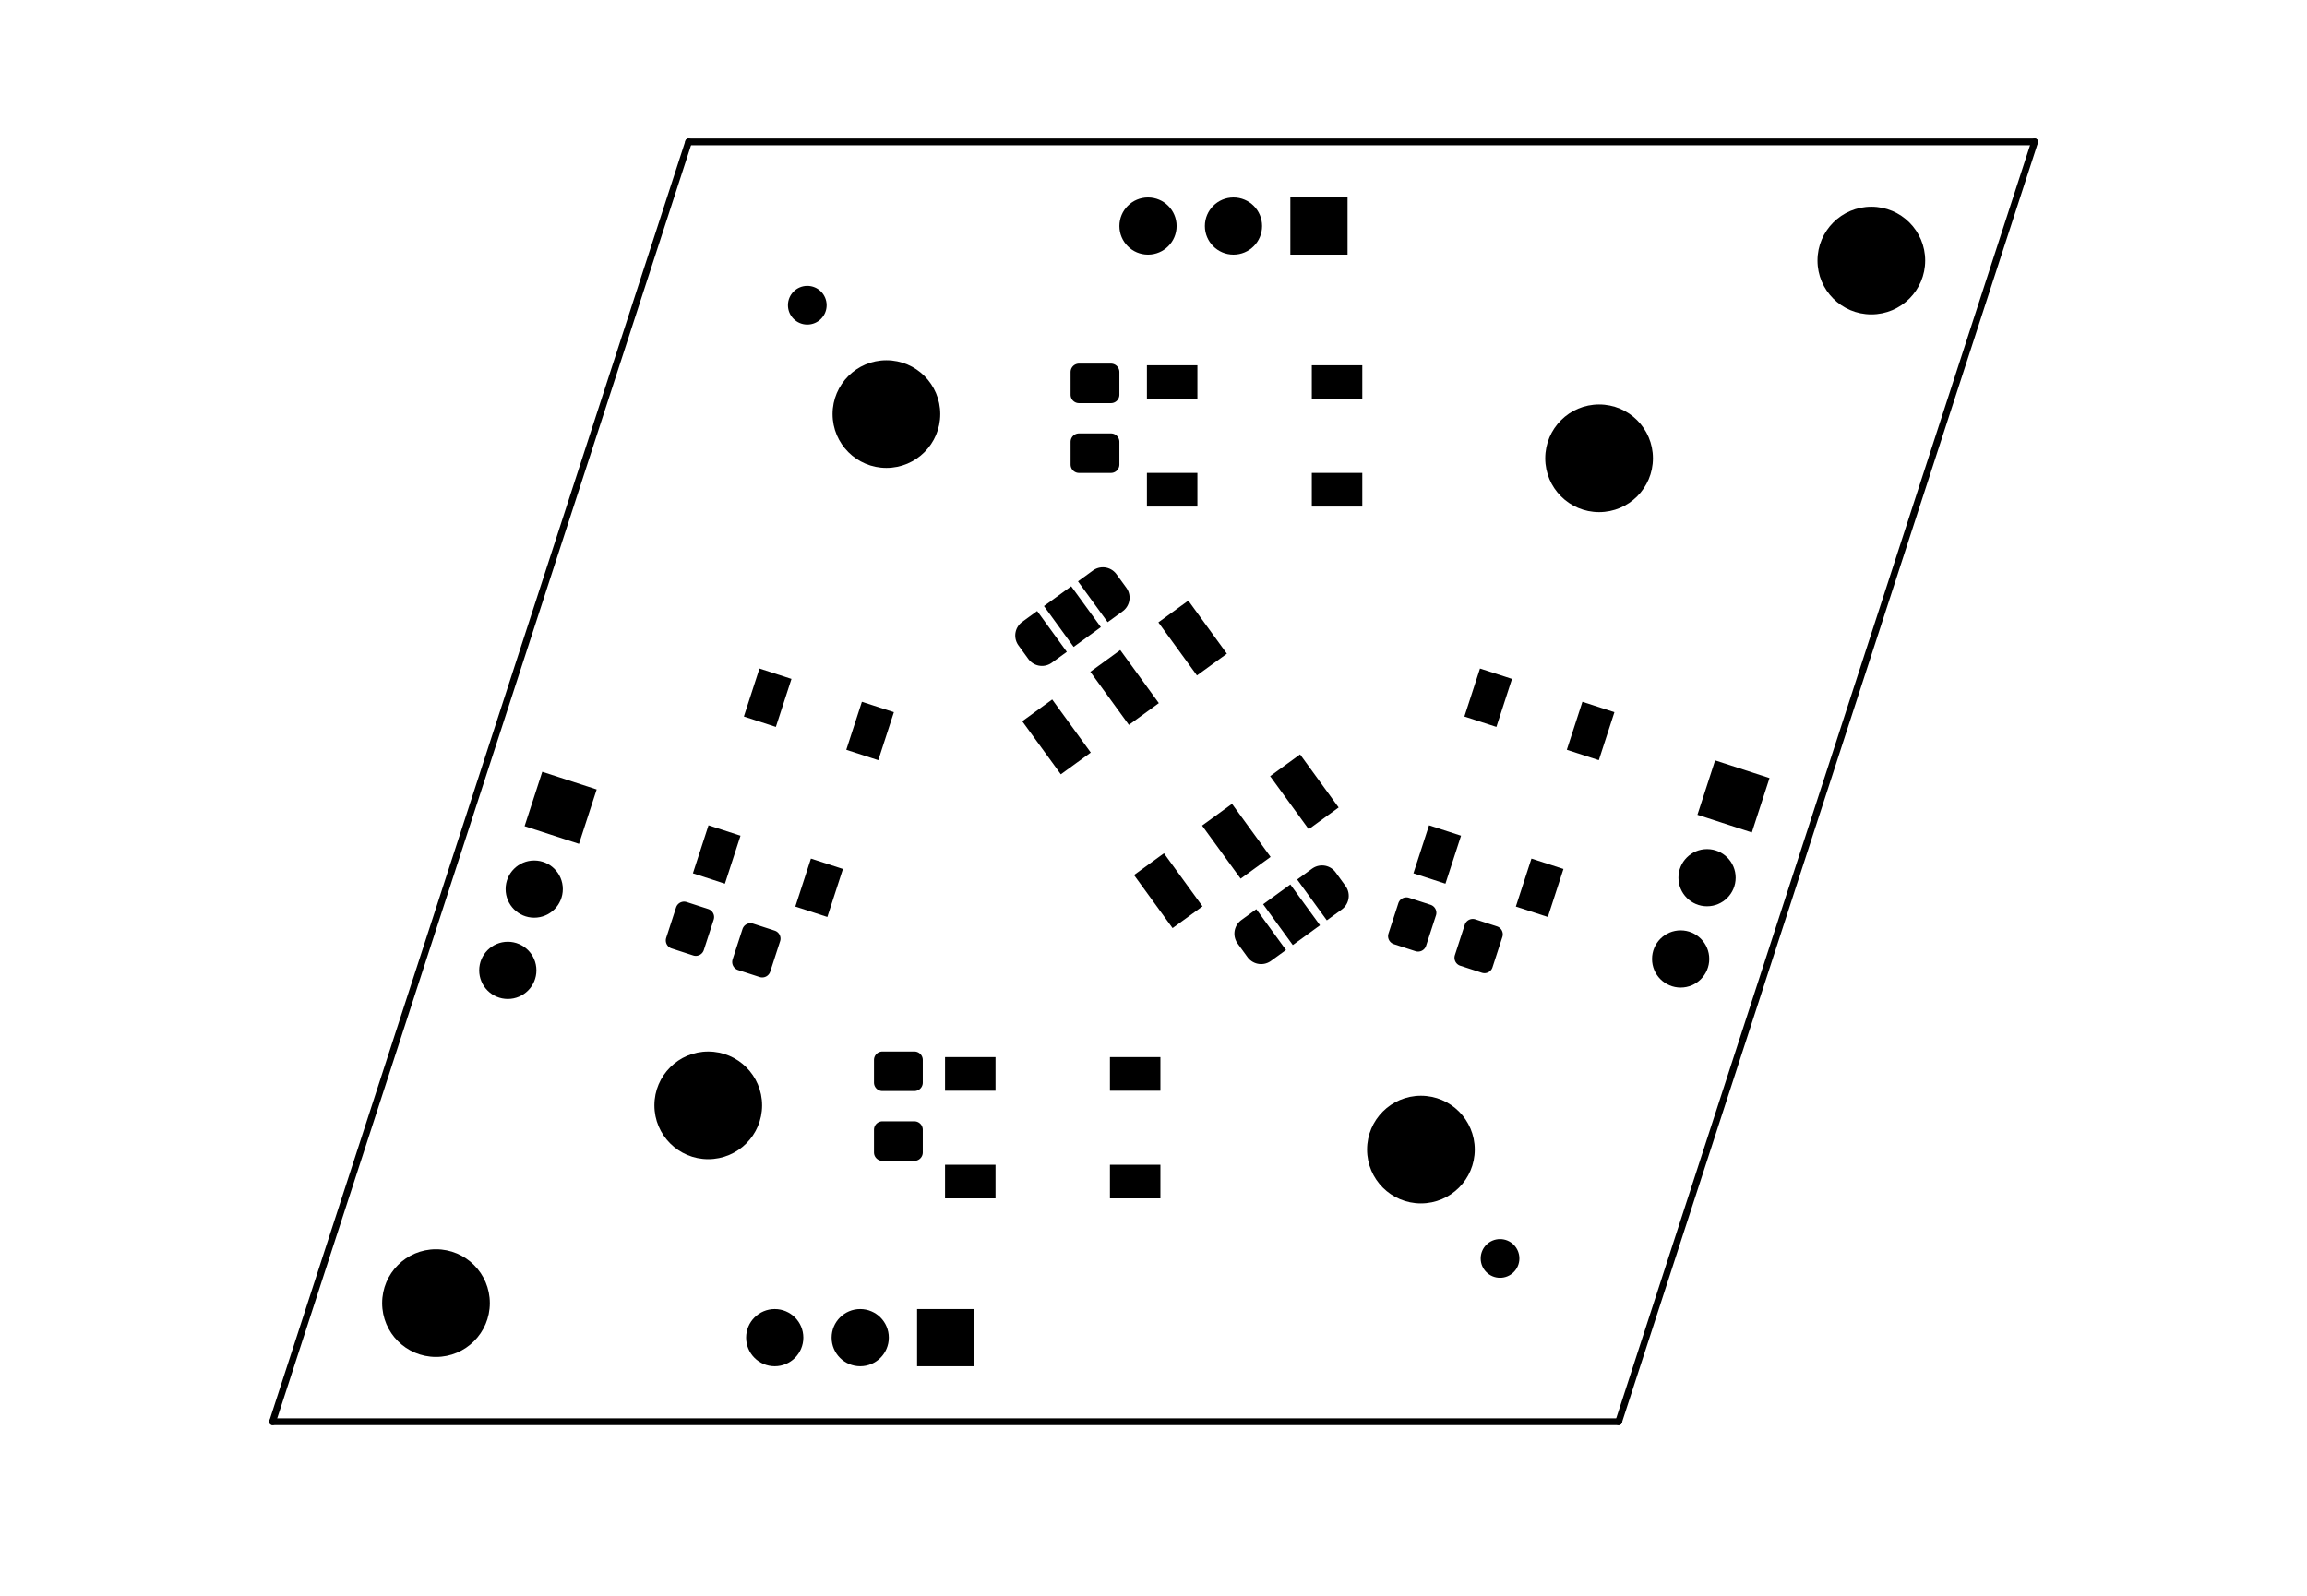
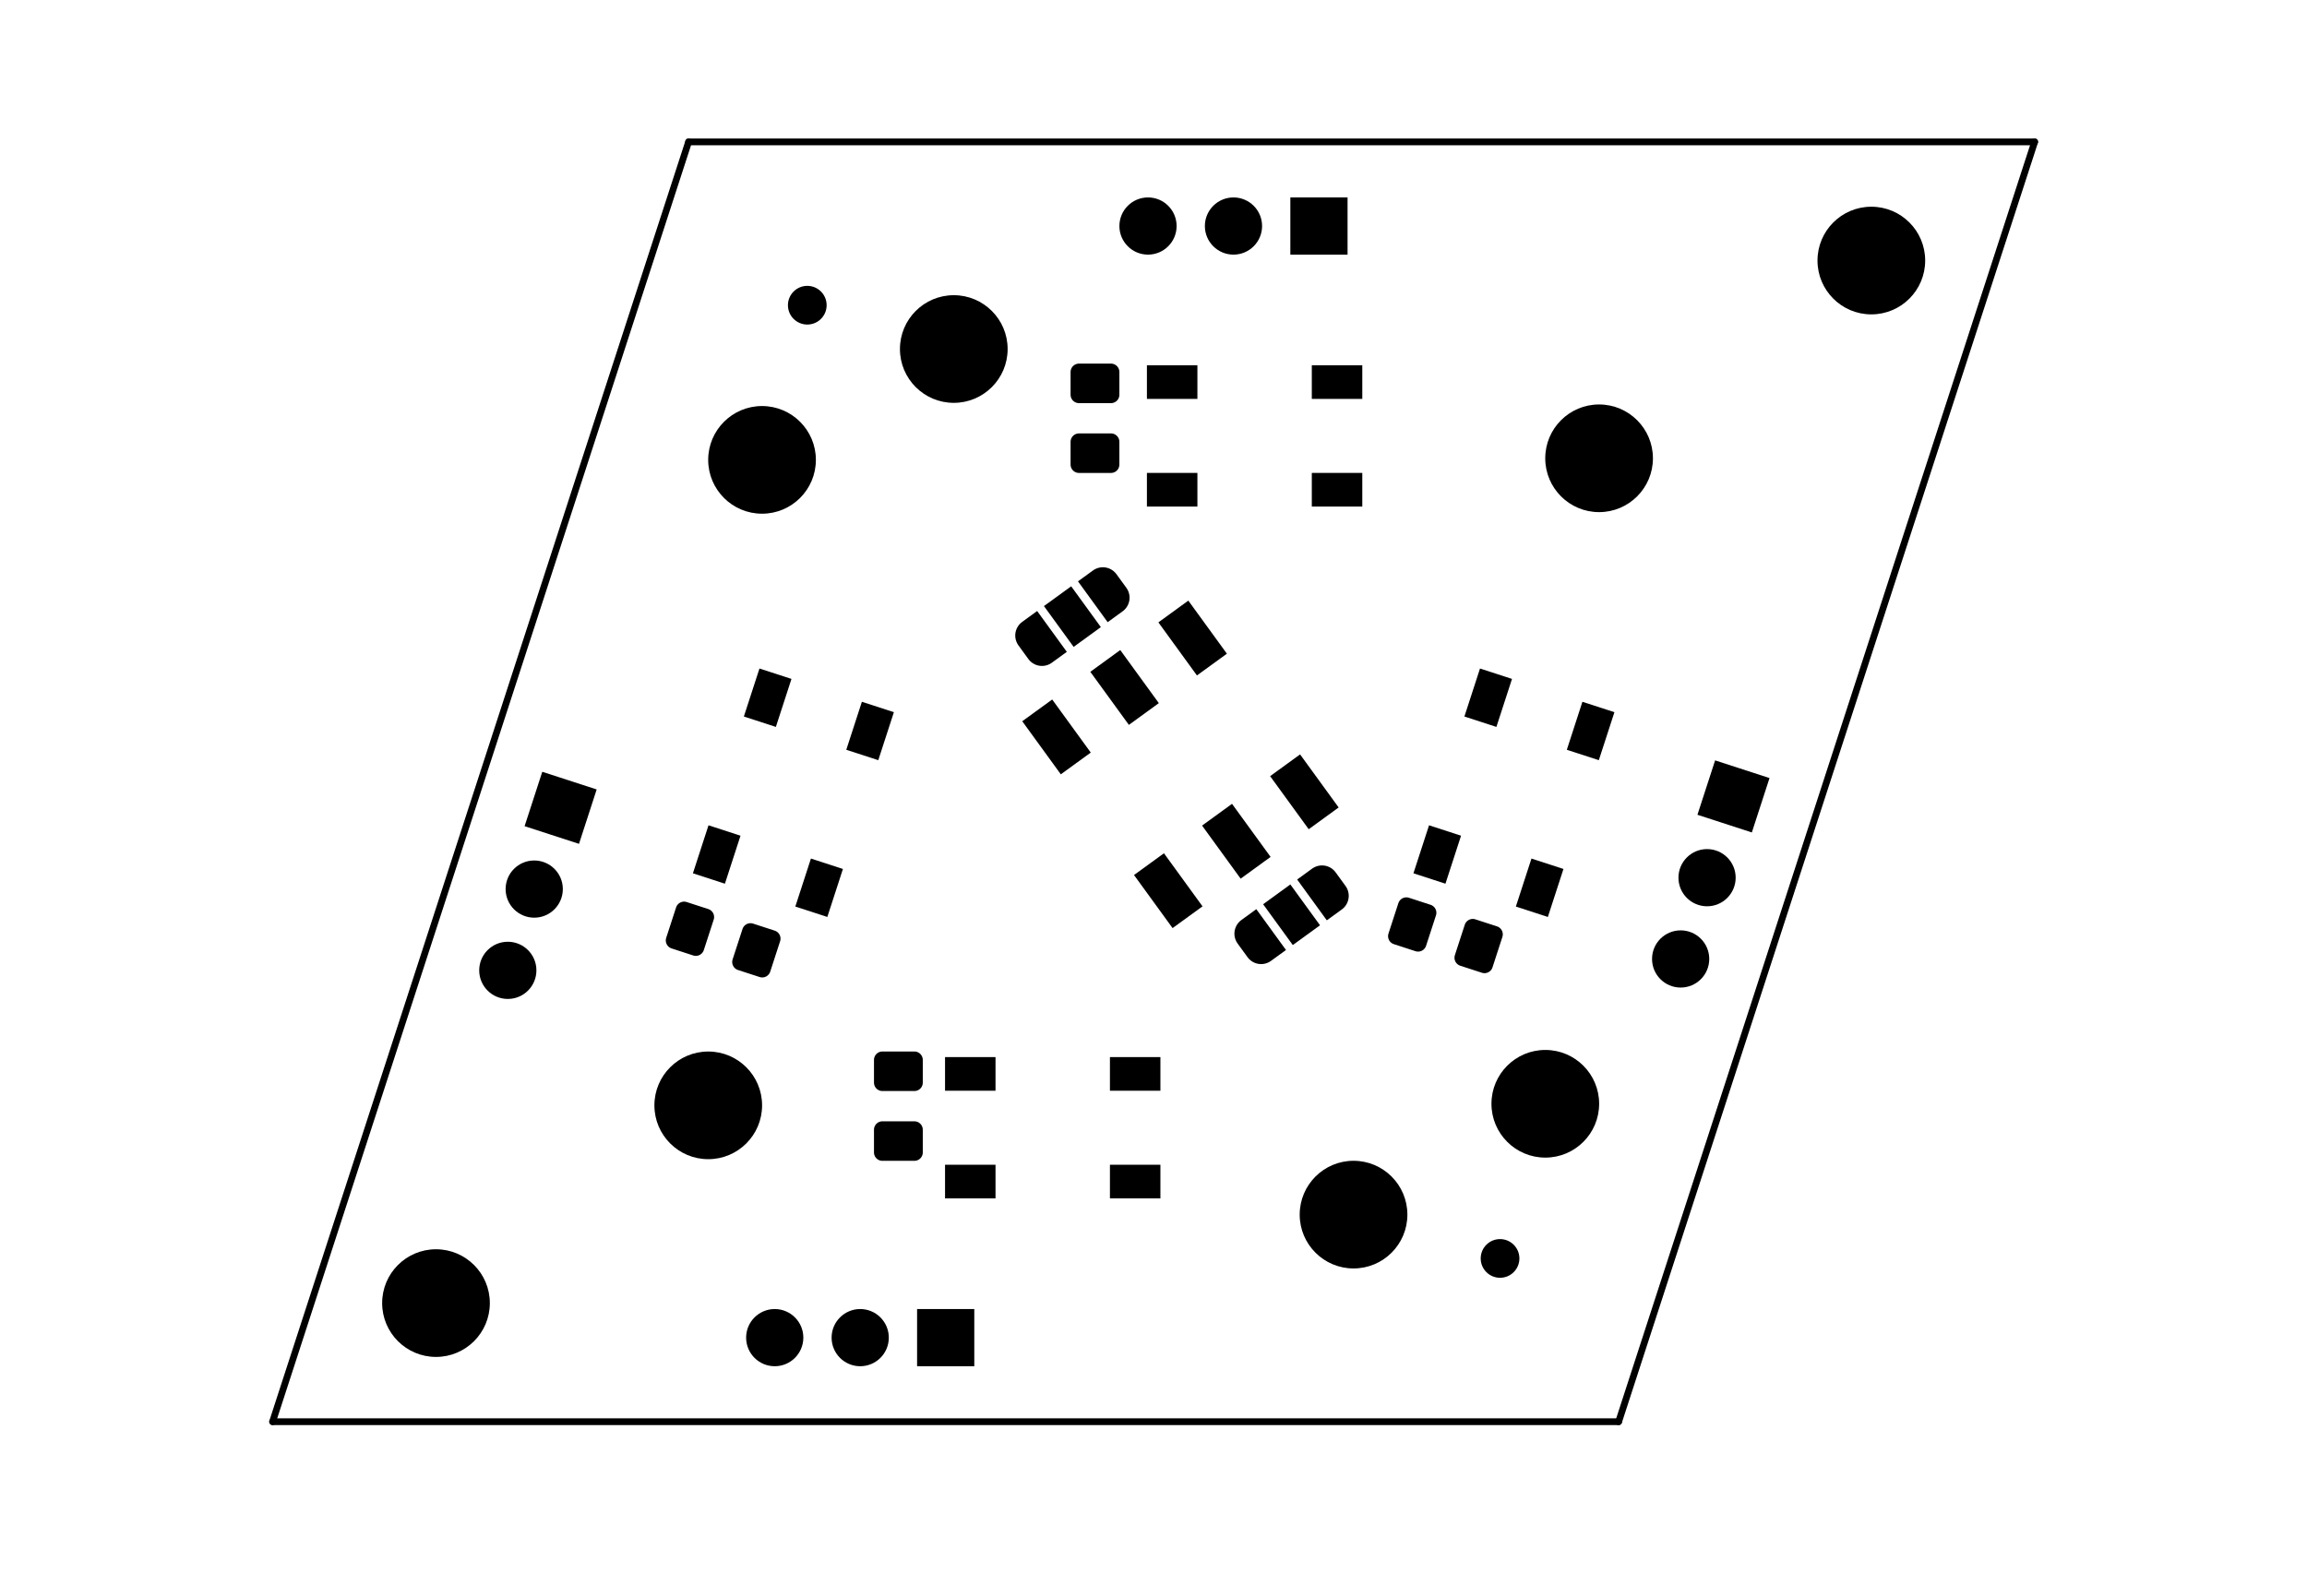
<svg xmlns="http://www.w3.org/2000/svg" version="1.1" width="6.855cm" height="4.742cm" viewBox="0 0 26990 18670">
  <g style="fill:#000000; fill-opacity:1;stroke:#000000; stroke-opacity:1; stroke-linecap:round; stroke-linejoin:round;" transform="translate(0 0) scale(1 1)">
</g>
  <g style="fill:#000000; fill-opacity:0.0;  stroke:#000000; stroke-width:-0; stroke-opacity:1;  stroke-linecap:round; stroke-linejoin:round;">
    <g>
</g>
    <g style="fill:#000000; fill-opacity:1.0;  stroke:#000000; stroke-width:0; stroke-opacity:1;  stroke-linecap:round; stroke-linejoin:round;">
-       <circle cx="16623.6" cy="13452.5" r="629.921" />
-     </g>
-     <g style="fill:#000000; fill-opacity:1.0;  stroke:#000000; stroke-width:39.37; stroke-opacity:1;  stroke-linecap:round; stroke-linejoin:round;">
- </g>
-     <g>
- </g>
-     <g style="fill:#000000; fill-opacity:1.0;  stroke:#000000; stroke-width:39.37; stroke-opacity:1;  stroke-linecap:round; stroke-linejoin:round;">
- </g>
-     <g style="fill:#000000; fill-opacity:1.0;  stroke:#000000; stroke-width:0; stroke-opacity:1;  stroke-linecap:round; stroke-linejoin:round;">
-       <circle cx="10370.2" cy="4845.41" r="629.921" />
+       <circle cx="18078.7" cy="12916.6" r="629.921" />
+     </g>
+     <g style="fill:#000000; fill-opacity:1.0;  stroke:#000000; stroke-width:39.37; stroke-opacity:1;  stroke-linecap:round; stroke-linejoin:round;">
+ </g>
+     <g>
+ </g>
+     <g style="fill:#000000; fill-opacity:1.0;  stroke:#000000; stroke-width:39.37; stroke-opacity:1;  stroke-linecap:round; stroke-linejoin:round;">
+ </g>
+     <g style="fill:#000000; fill-opacity:1.0;  stroke:#000000; stroke-width:0; stroke-opacity:1;  stroke-linecap:round; stroke-linejoin:round;">
+       <circle cx="8915.18" cy="5381.33" r="629.921" />
+     </g>
+     <g style="fill:#000000; fill-opacity:1.0;  stroke:#000000; stroke-width:39.37; stroke-opacity:1;  stroke-linecap:round; stroke-linejoin:round;">
+ </g>
+     <g>
+ </g>
+     <g style="fill:#000000; fill-opacity:1.0;  stroke:#000000; stroke-width:39.37; stroke-opacity:1;  stroke-linecap:round; stroke-linejoin:round;">
+ </g>
+     <g style="fill:#000000; fill-opacity:1.0;  stroke:#000000; stroke-width:0; stroke-opacity:1;  stroke-linecap:round; stroke-linejoin:round;">
+       <circle cx="15835.3" cy="14213.7" r="629.921" />
+     </g>
+     <g style="fill:#000000; fill-opacity:1.0;  stroke:#000000; stroke-width:39.37; stroke-opacity:1;  stroke-linecap:round; stroke-linejoin:round;">
+ </g>
+     <g>
+ </g>
+     <g style="fill:#000000; fill-opacity:1.0;  stroke:#000000; stroke-width:39.37; stroke-opacity:1;  stroke-linecap:round; stroke-linejoin:round;">
+ </g>
+     <g style="fill:#000000; fill-opacity:1.0;  stroke:#000000; stroke-width:0; stroke-opacity:1;  stroke-linecap:round; stroke-linejoin:round;">
+       <circle cx="11158.5" cy="4084.17" r="629.921" />
    </g>
    <g style="fill:#000000; fill-opacity:1.0;  stroke:#000000; stroke-width:39.37; stroke-opacity:1;  stroke-linecap:round; stroke-linejoin:round;">
</g>
    <g>
</g>
    <g style="fill:#000000; fill-opacity:1.0;  stroke:#000000; stroke-width:39.37; stroke-opacity:1;  stroke-linecap:round; stroke-linejoin:round;">
</g>
    <g style="fill:#000000; fill-opacity:1.0;  stroke:#000000; stroke-width:0; stroke-opacity:1;  stroke-linecap:round; stroke-linejoin:round;">
      <circle cx="8285.87" cy="12935" r="629.921" />
    </g>
    <g style="fill:#000000; fill-opacity:1.0;  stroke:#000000; stroke-width:39.37; stroke-opacity:1;  stroke-linecap:round; stroke-linejoin:round;">
</g>
    <g>
</g>
    <g style="fill:#000000; fill-opacity:1.0;  stroke:#000000; stroke-width:39.37; stroke-opacity:1;  stroke-linecap:round; stroke-linejoin:round;">
</g>
    <g style="fill:#000000; fill-opacity:1.0;  stroke:#000000; stroke-width:0; stroke-opacity:1;  stroke-linecap:round; stroke-linejoin:round;">
      <circle cx="18708" cy="5362.89" r="629.921" />
    </g>
    <g style="fill:#000000; fill-opacity:1.0;  stroke:#000000; stroke-width:39.37; stroke-opacity:1;  stroke-linecap:round; stroke-linejoin:round;">
</g>
    <g>
</g>
    <g style="fill:#000000; fill-opacity:1.0;  stroke:#000000; stroke-width:39.37; stroke-opacity:1;  stroke-linecap:round; stroke-linejoin:round;">
</g>
    <g style="fill:#000000; fill-opacity:1.0;  stroke:#000000; stroke-width:0; stroke-opacity:1;  stroke-linecap:round; stroke-linejoin:round;">
      <circle cx="5100.77" cy="15249.1" r="629.921" />
    </g>
    <g style="fill:#000000; fill-opacity:1.0;  stroke:#000000; stroke-width:39.37; stroke-opacity:1;  stroke-linecap:round; stroke-linejoin:round;">
</g>
    <g>
</g>
    <g style="fill:#000000; fill-opacity:1.0;  stroke:#000000; stroke-width:39.37; stroke-opacity:1;  stroke-linecap:round; stroke-linejoin:round;">
</g>
    <g style="fill:#000000; fill-opacity:1.0;  stroke:#000000; stroke-width:0; stroke-opacity:1;  stroke-linecap:round; stroke-linejoin:round;">
      <circle cx="21893.1" cy="3048.78" r="629.921" />
    </g>
    <g style="fill:#000000; fill-opacity:1.0;  stroke:#000000; stroke-width:39.37; stroke-opacity:1;  stroke-linecap:round; stroke-linejoin:round;">
</g>
    <g>
</g>
    <g style="fill:#000000; fill-opacity:1.0;  stroke:#000000; stroke-width:39.37; stroke-opacity:1;  stroke-linecap:round; stroke-linejoin:round;">
</g>
    <g style="fill:#000000; fill-opacity:1.0;  stroke:#000000; stroke-width:0; stroke-opacity:1;  stroke-linecap:round; stroke-linejoin:round;">
      <circle cx="17549.3" cy="14726.5" r="226.378" />
    </g>
    <g style="fill:#000000; fill-opacity:1.0;  stroke:#000000; stroke-width:39.37; stroke-opacity:1;  stroke-linecap:round; stroke-linejoin:round;">
</g>
    <g>
</g>
    <g style="fill:#000000; fill-opacity:1.0;  stroke:#000000; stroke-width:39.37; stroke-opacity:1;  stroke-linecap:round; stroke-linejoin:round;">
</g>
    <g style="fill:#000000; fill-opacity:1.0;  stroke:#000000; stroke-width:0; stroke-opacity:1;  stroke-linecap:round; stroke-linejoin:round;">
      <circle cx="9444.58" cy="3571.37" r="226.378" />
    </g>
    <g style="fill:#000000; fill-opacity:1.0;  stroke:#000000; stroke-width:39.37; stroke-opacity:1;  stroke-linecap:round; stroke-linejoin:round;">
</g>
    <g>
</g>
    <g style="fill:#000000; fill-opacity:1.0;  stroke:#000000; stroke-width:39.37; stroke-opacity:1;  stroke-linecap:round; stroke-linejoin:round;">
</g>
    <g style="fill:#000000; fill-opacity:1.0;  stroke:#000000; stroke-width:0; stroke-opacity:1;  stroke-linecap:round; stroke-linejoin:round;">
      <path style="fill:#000000; fill-opacity:1.0;  stroke:#000000; stroke-width:0; stroke-opacity:1;  stroke-linecap:round; stroke-linejoin:round;fill-rule:evenodd;" d="M 8791.79,10804.1 8801.31,10805.7 8810.63,10808.3 9063.37,10890.4 9072.4,10893.8 9081.05,10898.1 9089.24,10903.2 9096.88,10909.1 9103.91,10915.8 9110.25,10923.1 9115.85,10930.9 9120.66,10939.3 9124.61,10948.1 9127.69,10957.3 9129.85,10966.7 9131.08,10976.3 9131.37,10985.9 9130.7,10995.6 9129.1,11005.1 9126.57,11014.4 9010.99,11370.1 9007.56,11379.1 9003.26,11387.8 8998.13,11396 8992.23,11403.6 8985.6,11410.6 8978.32,11417 8970.45,11422.6 8962.07,11427.4 8953.26,11431.4 8944.1,11434.4 8934.69,11436.6 8925.1,11437.8 8915.45,11438.1 8905.81,11437.4 8896.29,11435.8 8886.97,11433.3 8634.23,11351.2 8625.2,11347.8 8616.55,11343.5 8608.36,11338.3 8600.72,11332.4 8593.69,11325.8 8587.35,11318.5 8581.75,11310.6 8576.94,11302.3 8572.99,11293.5 8569.91,11284.3 8567.75,11274.9 8566.52,11265.3 8566.23,11255.6 8566.9,11246 8568.5,11236.5 8571.03,11227.2 8686.61,10871.5 8690.04,10862.4 8694.34,10853.8 8699.47,10845.6 8705.37,10837.9 8712,10830.9 8719.28,10824.6 8727.15,10819 8735.53,10814.2 8744.34,10810.2 8753.5,10807.1 8762.91,10805 8772.5,10803.7 8782.15,10803.5 Z" />
      <path style="fill:#000000; fill-opacity:1.0;  stroke:#000000; stroke-width:0; stroke-opacity:1;  stroke-linecap:round; stroke-linejoin:round;fill-rule:evenodd;" d="M 8014.84,10551.7 8024.37,10553.3 8033.69,10555.8 8286.43,10637.9 8295.46,10641.4 8304.11,10645.7 8312.29,10650.8 8319.94,10656.7 8326.96,10663.3 8333.31,10670.6 8338.91,10678.5 8343.71,10686.9 8347.67,10695.7 8350.74,10704.8 8352.91,10714.2 8354.14,10723.8 8354.42,10733.5 8353.76,10743.1 8352.15,10752.6 8349.62,10762 8234.04,11117.7 8230.61,11126.7 8226.31,11135.3 8221.18,11143.5 8215.28,11151.2 8208.65,11158.2 8201.37,11164.5 8193.5,11170.1 8185.12,11175 8176.31,11178.9 8167.15,11182 8157.74,11184.1 8148.16,11185.4 8138.5,11185.7 8128.87,11185 8119.34,11183.4 8110.02,11180.9 7857.28,11098.7 7848.25,11095.3 7839.6,11091 7831.42,11085.9 7823.77,11080 7816.74,11073.3 7810.4,11066.1 7804.8,11058.2 7800,11049.8 7796.04,11041 7792.96,11031.8 7790.8,11022.4 7789.57,11012.9 7789.29,11003.2 7789.95,10993.6 7791.56,10984 7794.09,10974.7 7909.66,10619 7913.1,10610 7917.4,10601.3 7922.52,10593.1 7928.43,10585.5 7935.05,10578.5 7942.34,10572.1 7950.21,10566.5 7958.59,10561.7 7967.4,10557.8 7976.56,10554.7 7985.97,10552.5 7995.55,10551.3 8005.2,10551 Z" />
    </g>
    <g>
</g>
    <g style="fill:#000000; fill-opacity:1.0;  stroke:#000000; stroke-width:0; stroke-opacity:1;  stroke-linecap:round; stroke-linejoin:round;">
      <path style="fill:#000000; fill-opacity:1.0;  stroke:#000000; stroke-width:0; stroke-opacity:1;  stroke-linecap:round; stroke-linejoin:round;fill-rule:evenodd;" d="M 10707,13122.2 10716.5,13123.6 10725.9,13126 10735,13129.2 10743.7,13133.3 10752,13138.3 10759.8,13144.1 10766.9,13150.6 10773.4,13157.7 10779.2,13165.5 10784.1,13173.8 10788.3,13182.5 10791.5,13191.6 10793.9,13200.9 10795.3,13210.5 10795.8,13220.1 10795.8,13485.9 10795.3,13495.5 10793.9,13505.1 10791.5,13514.5 10788.3,13523.6 10784.1,13532.3 10779.2,13540.6 10773.4,13548.3 10766.9,13555.5 10759.8,13562 10752,13567.7 10743.7,13572.7 10735,13576.8 10725.9,13580.1 10716.5,13582.4 10707,13583.8 10697.3,13584.3 10323.3,13584.3 10313.7,13583.8 10304.1,13582.4 10294.7,13580.1 10285.7,13576.8 10276.9,13572.7 10268.6,13567.7 10260.9,13562 10253.7,13555.5 10247.2,13548.3 10241.5,13540.6 10236.5,13532.3 10232.4,13523.6 10229.1,13514.5 10226.8,13505.1 10225.4,13495.5 10224.9,13485.9 10224.9,13220.1 10225.4,13210.5 10226.8,13200.9 10229.1,13191.6 10232.4,13182.5 10236.5,13173.8 10241.5,13165.5 10247.2,13157.7 10253.7,13150.6 10260.9,13144.1 10268.6,13138.3 10276.9,13133.3 10285.7,13129.2 10294.7,13126 10304.1,13123.6 10313.7,13122.2 10323.3,13121.7 10697.3,13121.7 Z" />
      <path style="fill:#000000; fill-opacity:1.0;  stroke:#000000; stroke-width:0; stroke-opacity:1;  stroke-linecap:round; stroke-linejoin:round;fill-rule:evenodd;" d="M 10707,12305.3 10716.5,12306.7 10725.9,12309 10735,12312.3 10743.7,12316.4 10752,12321.4 10759.8,12327.1 10766.9,12333.6 10773.4,12340.8 10779.2,12348.5 10784.1,12356.8 10788.3,12365.6 10791.5,12374.6 10793.9,12384 10795.3,12393.6 10795.8,12403.2 10795.8,12669 10795.3,12678.6 10793.9,12688.2 10791.5,12697.5 10788.3,12706.6 10784.1,12715.4 10779.2,12723.7 10773.4,12731.4 10766.9,12738.6 10759.8,12745.1 10752,12750.8 10743.7,12755.8 10735,12759.9 10725.9,12763.2 10716.5,12765.5 10707,12766.9 10697.3,12767.4 10323.3,12767.4 10313.7,12766.9 10304.1,12765.5 10294.7,12763.2 10285.7,12759.9 10276.9,12755.8 10268.6,12750.8 10260.9,12745.1 10253.7,12738.6 10247.2,12731.4 10241.5,12723.7 10236.5,12715.4 10232.4,12706.6 10229.1,12697.5 10226.8,12688.2 10225.4,12678.6 10224.9,12669 10224.9,12403.2 10225.4,12393.6 10226.8,12384 10229.1,12374.6 10232.4,12365.6 10236.5,12356.8 10241.5,12348.5 10247.2,12340.8 10253.7,12333.6 10260.9,12327.1 10268.6,12321.4 10276.9,12316.4 10285.7,12312.3 10294.7,12309 10304.1,12306.7 10313.7,12305.3 10323.3,12304.8 10697.3,12304.8 Z" />
    </g>
    <g>
</g>
    <g style="fill:#000000; fill-opacity:1.0;  stroke:#000000; stroke-width:0; stroke-opacity:1;  stroke-linecap:round; stroke-linejoin:round;">
      <path style="fill:#000000; fill-opacity:1.0;  stroke:#000000; stroke-width:0; stroke-opacity:1;  stroke-linecap:round; stroke-linejoin:round;fill-rule:evenodd;" d="M 14353.7,7649.51 14003.3,7904.06 13552.1,7282.97 13902.4,7028.41 Z" />
      <path style="fill:#000000; fill-opacity:1.0;  stroke:#000000; stroke-width:0; stroke-opacity:1;  stroke-linecap:round; stroke-linejoin:round;fill-rule:evenodd;" d="M 13557.4,8228.04 13207,8482.59 12755.8,7861.5 13106.1,7606.94 Z" />
      <path style="fill:#000000; fill-opacity:1.0;  stroke:#000000; stroke-width:0; stroke-opacity:1;  stroke-linecap:round; stroke-linejoin:round;fill-rule:evenodd;" d="M 12761.1,8806.57 12410.8,9061.12 11959.5,8440.02 12309.9,8185.47 Z" />
      <path style="fill:#000000; fill-opacity:1.0;  stroke:#000000; stroke-width:0; stroke-opacity:1;  stroke-linecap:round; stroke-linejoin:round;fill-rule:evenodd;" d="M 15661.1,9449.09 15310.8,9703.65 14859.5,9082.55 15209.9,8828 Z" />
      <path style="fill:#000000; fill-opacity:1.0;  stroke:#000000; stroke-width:0; stroke-opacity:1;  stroke-linecap:round; stroke-linejoin:round;fill-rule:evenodd;" d="M 14864.9,10027.6 14514.5,10282.2 14063.3,9661.08 14413.6,9406.53 Z" />
      <path style="fill:#000000; fill-opacity:1.0;  stroke:#000000; stroke-width:0; stroke-opacity:1;  stroke-linecap:round; stroke-linejoin:round;fill-rule:evenodd;" d="M 14068.6,10606.2 13718.2,10860.7 13267,10239.6 13617.3,9985.06 Z" />
    </g>
    <g>
</g>
    <g style="fill:#000000; fill-opacity:1.0;  stroke:#000000; stroke-width:0; stroke-opacity:1;  stroke-linecap:round; stroke-linejoin:round;">
      <path style="fill:#000000; fill-opacity:1.0;  stroke:#000000; stroke-width:0; stroke-opacity:1;  stroke-linecap:round; stroke-linejoin:round;fill-rule:evenodd;" d="M 16464.8,10501.7 16474.4,10503.3 16483.7,10505.8 16736.4,10587.9 16745.5,10591.4 16754.1,10595.7 16762.3,10600.8 16769.9,10606.7 16777,10613.3 16783.3,10620.6 16788.9,10628.5 16793.7,10636.9 16797.7,10645.7 16800.7,10654.8 16802.9,10664.2 16804.1,10673.8 16804.4,10683.5 16803.8,10693.1 16802.2,10702.6 16799.6,10712 16684,11067.7 16680.6,11076.7 16676.3,11085.3 16671.2,11093.5 16665.3,11101.2 16658.7,11108.2 16651.4,11114.5 16643.5,11120.1 16635.1,11125 16626.3,11128.9 16617.2,11132 16607.7,11134.1 16598.2,11135.4 16588.5,11135.7 16578.9,11135 16569.3,11133.4 16560,11130.9 16307.3,11048.7 16298.3,11045.3 16289.6,11041 16281.4,11035.9 16273.8,11030 16266.7,11023.3 16260.4,11016.1 16254.8,11008.2 16250,10999.8 16246,10991 16243,10981.8 16240.8,10972.4 16239.6,10962.9 16239.3,10953.2 16240,10943.6 16241.6,10934 16244.1,10924.7 16359.7,10569 16363.1,10560 16367.4,10551.3 16372.5,10543.1 16378.4,10535.5 16385.1,10528.5 16392.3,10522.1 16400.2,10516.5 16408.6,10511.7 16417.4,10507.8 16426.6,10504.7 16436,10502.5 16445.5,10501.3 16455.2,10501 Z" />
      <path style="fill:#000000; fill-opacity:1.0;  stroke:#000000; stroke-width:0; stroke-opacity:1;  stroke-linecap:round; stroke-linejoin:round;fill-rule:evenodd;" d="M 17241.8,10754.1 17251.3,10755.7 17260.6,10758.3 17513.4,10840.4 17522.4,10843.8 17531.1,10848.1 17539.2,10853.2 17546.9,10859.1 17553.9,10865.8 17560.3,10873.1 17565.9,10880.9 17570.7,10889.3 17574.6,10898.1 17577.7,10907.3 17579.9,10916.7 17581.1,10926.3 17581.4,10935.9 17580.7,10945.6 17579.1,10955.1 17576.6,10964.4 17461,11320.1 17457.6,11329.1 17453.3,11337.8 17448.1,11346 17442.2,11353.6 17435.6,11360.6 17428.3,11367 17420.4,11372.6 17412.1,11377.4 17403.3,11381.4 17394.1,11384.4 17384.7,11386.6 17375.1,11387.8 17365.5,11388.1 17355.8,11387.4 17346.3,11385.8 17337,11383.3 17084.2,11301.2 17075.2,11297.8 17066.5,11293.5 17058.4,11288.3 17050.7,11282.4 17043.7,11275.8 17037.3,11268.5 17031.7,11260.6 17026.9,11252.3 17023,11243.5 17019.9,11234.3 17017.7,11224.9 17016.5,11215.3 17016.2,11205.6 17016.9,11196 17018.5,11186.5 17021,11177.2 17136.6,10821.5 17140,10812.4 17144.3,10803.8 17149.5,10795.6 17155.4,10787.9 17162,10780.9 17169.3,10774.6 17177.2,10769 17185.5,10764.2 17194.3,10760.2 17203.5,10757.1 17212.9,10755 17222.5,10753.7 17232.2,10753.5 Z" />
    </g>
    <g>
</g>
    <g style="fill:#000000; fill-opacity:1.0;  stroke:#000000; stroke-width:0; stroke-opacity:1;  stroke-linecap:round; stroke-linejoin:round;">
      <circle cx="19662.2" cy="11221.9" r="334.646" />
      <circle cx="19971.2" cy="10270.8" r="334.646" />
      <path style="fill:#000000; fill-opacity:1.0;  stroke:#000000; stroke-width:0; stroke-opacity:1;  stroke-linecap:round; stroke-linejoin:round;fill-rule:evenodd;" d="M 19858.6,9534.59 20065.4,8898.06 20701.9,9104.88 20495.1,9741.41 Z" />
    </g>
    <g>
</g>
    <g style="fill:#000000; fill-opacity:1.0;  stroke:#000000; stroke-width:0; stroke-opacity:1;  stroke-linecap:round; stroke-linejoin:round;">
      <path style="fill:#000000; fill-opacity:1.0;  stroke:#000000; stroke-width:0; stroke-opacity:1;  stroke-linecap:round; stroke-linejoin:round;fill-rule:evenodd;" d="M 10729.1,15318.7 11398.4,15318.7 11398.4,15988 10729.1,15988 Z" />
      <circle cx="10063.7" cy="15653.3" r="334.646" />
      <circle cx="9063.72" cy="15653.3" r="334.646" />
    </g>
    <g>
</g>
    <g style="fill:#000000; fill-opacity:1.0;  stroke:#000000; stroke-width:0; stroke-opacity:1;  stroke-linecap:round; stroke-linejoin:round;">
      <path style="fill:#000000; fill-opacity:1.0;  stroke:#000000; stroke-width:0; stroke-opacity:1;  stroke-linecap:round; stroke-linejoin:round;fill-rule:evenodd;" d="M 15096,2310.18 15765.3,2310.18 15765.3,2979.47 15096,2979.47 Z" />
      <circle cx="14430.7" cy="2644.83" r="334.646" />
      <circle cx="13430.7" cy="2644.83" r="334.646" />
    </g>
    <g>
</g>
    <g style="fill:#000000; fill-opacity:1.0;  stroke:#000000; stroke-width:0; stroke-opacity:1;  stroke-linecap:round; stroke-linejoin:round;">
      <circle cx="5940.96" cy="11355.2" r="334.646" />
      <circle cx="6249.97" cy="10404.1" r="334.646" />
      <path style="fill:#000000; fill-opacity:1.0;  stroke:#000000; stroke-width:0; stroke-opacity:1;  stroke-linecap:round; stroke-linejoin:round;fill-rule:evenodd;" d="M 6137.31,9667.95 6344.13,9031.41 6980.67,9238.24 6773.84,9874.77 Z" />
    </g>
    <g>
</g>
    <g style="fill:#000000; fill-opacity:1.0;  stroke:#000000; stroke-width:0; stroke-opacity:1;  stroke-linecap:round; stroke-linejoin:round;">
      <path style="fill:#000000; fill-opacity:1.0;  stroke:#000000; stroke-width:0; stroke-opacity:1;  stroke-linecap:round; stroke-linejoin:round;fill-rule:evenodd;" d="M 12560.6,7569.98 12213.4,7092.22 12532,6860.81 12879.1,7338.57 Z" />
      <path style="fill:#000000; fill-opacity:1.0;  stroke:#000000; stroke-width:0; stroke-opacity:1;  stroke-linecap:round; stroke-linejoin:round;fill-rule:evenodd;" d="M 12786.9,6675.87 12794.7,6670.19 12811.4,6660.42 12828.9,6652.34 12847.2,6646.01 12866,6641.5 12885.1,6638.85 12904.4,6638.09 12923.7,6639.23 12942.8,6642.25 12961.5,6647.13 12979.6,6653.81 12997,6662.24 13013.4,6672.34 13028.8,6684 13043,6697.11 13055.9,6711.55 13061.5,6719.37 13061.7,6719.23 13177.4,6878.48 13177.2,6878.62 13182.9,6886.44 13192.7,6903.1 13200.8,6920.64 13207.1,6938.9 13211.6,6957.68 13214.3,6976.82 13215,6996.12 13213.9,7015.4 13210.9,7034.48 13206,7053.18 13199.3,7071.3 13190.9,7088.68 13180.8,7105.15 13169.1,7120.56 13156,7134.74 13141.6,7147.57 13133.7,7153.25 13133.9,7153.44 12958.7,7280.72 12611.6,6802.95 12786.8,6675.68 Z" />
      <path style="fill:#000000; fill-opacity:1.0;  stroke:#000000; stroke-width:0; stroke-opacity:1;  stroke-linecap:round; stroke-linejoin:round;fill-rule:evenodd;" d="M 12480.9,7627.84 12305.8,7755.11 12305.6,7754.92 12297.8,7760.6 12281.1,7770.37 12263.6,7778.45 12245.3,7784.78 12226.6,7789.29 12207.4,7791.94 12188.1,7792.7 12168.8,7791.56 12149.8,7788.54 12131.1,7783.66 12112.9,7776.97 12095.6,7768.54 12079.1,7758.45 12063.7,7746.79 12049.5,7733.68 12036.7,7719.24 12031,7711.42 12030.8,7711.56 11915.1,7552.31 11915.3,7552.17 11909.6,7544.35 11899.8,7527.69 11891.7,7510.14 11885.4,7491.89 11880.9,7473.11 11878.3,7453.97 11877.5,7434.67 11878.6,7415.39 11881.7,7396.3 11886.5,7377.61 11893.2,7359.49 11901.7,7342.11 11911.8,7325.64 11923.4,7310.23 11936.5,7296.05 11951,7283.22 11958.8,7277.54 11958.6,7277.35 12133.8,7150.07 Z" />
    </g>
    <g>
</g>
    <g style="fill:#000000; fill-opacity:1.0;  stroke:#000000; stroke-width:0; stroke-opacity:1;  stroke-linecap:round; stroke-linejoin:round;">
      <path style="fill:#000000; fill-opacity:1.0;  stroke:#000000; stroke-width:0; stroke-opacity:1;  stroke-linecap:round; stroke-linejoin:round;fill-rule:evenodd;" d="M 15045,11117 14869.8,11244.3 14869.7,11244.1 14861.9,11249.8 14845.2,11259.5 14827.7,11267.6 14809.4,11273.9 14790.6,11278.5 14771.5,11281.1 14752.2,11281.9 14732.9,11280.7 14713.8,11277.7 14695.1,11272.8 14677,11266.1 14659.6,11257.7 14643.2,11247.6 14627.7,11236 14613.6,11222.8 14600.7,11208.4 14595.1,11200.6 14594.9,11200.7 14479.2,11041.5 14479.3,11041.3 14473.7,11033.5 14463.9,11016.9 14455.8,10999.3 14449.5,10981.1 14445,10962.3 14442.3,10943.1 14441.6,10923.8 14442.7,10904.5 14445.7,10885.5 14450.6,10866.8 14457.3,10848.7 14465.7,10831.3 14475.8,10814.8 14487.5,10799.4 14500.6,10785.2 14515,10772.4 14522.8,10766.7 14522.7,10766.5 14697.9,10639.2 Z" />
      <path style="fill:#000000; fill-opacity:1.0;  stroke:#000000; stroke-width:0; stroke-opacity:1;  stroke-linecap:round; stroke-linejoin:round;fill-rule:evenodd;" d="M 15351,10165 15358.8,10159.4 15375.5,10149.6 15393,10141.5 15411.2,10135.2 15430,10130.7 15449.2,10128 15468.5,10127.3 15487.8,10128.4 15506.8,10131.4 15525.5,10136.3 15543.7,10143 15561,10151.4 15577.5,10161.5 15592.9,10173.2 15607.1,10186.3 15619.9,10200.7 15625.6,10208.5 15625.8,10208.4 15741.5,10367.6 15741.3,10367.8 15747,10375.6 15756.8,10392.3 15764.8,10409.8 15771.2,10428.1 15775.7,10446.8 15778.3,10466 15779.1,10485.3 15777.9,10504.6 15774.9,10523.6 15770,10542.3 15763.4,10560.5 15754.9,10577.8 15744.8,10594.3 15733.2,10609.7 15720.1,10623.9 15705.6,10636.7 15697.8,10642.4 15697.9,10642.6 15522.8,10769.9 15175.7,10292.1 15350.8,10164.8 Z" />
      <path style="fill:#000000; fill-opacity:1.0;  stroke:#000000; stroke-width:0; stroke-opacity:1;  stroke-linecap:round; stroke-linejoin:round;fill-rule:evenodd;" d="M 15124.6,11059.1 14777.5,10581.4 15096,10350 15443.1,10827.7 Z" />
    </g>
    <g>
</g>
    <g style="fill:#000000; fill-opacity:1.0;  stroke:#000000; stroke-width:0; stroke-opacity:1;  stroke-linecap:round; stroke-linejoin:round;">
      <path style="fill:#000000; fill-opacity:1.0;  stroke:#000000; stroke-width:0; stroke-opacity:1;  stroke-linecap:round; stroke-linejoin:round;fill-rule:evenodd;" d="M 13007,4255.27 13016.5,4256.69 13025.9,4259.03 13035,4262.29 13043.7,4266.42 13052,4271.38 13059.8,4277.14 13066.9,4283.62 13073.4,4290.78 13079.2,4298.54 13084.1,4306.82 13088.3,4315.56 13091.5,4324.65 13093.9,4334.02 13095.3,4343.57 13095.8,4353.22 13095.8,4618.97 13095.3,4628.62 13093.9,4638.17 13091.5,4647.54 13088.3,4656.63 13084.1,4665.37 13079.2,4673.65 13073.4,4681.41 13066.9,4688.57 13059.8,4695.05 13052,4700.81 13043.7,4705.77 13035,4709.9 13025.9,4713.16 13016.5,4715.5 13007,4716.92 12997.3,4717.39 12623.3,4717.39 12613.7,4716.92 12604.1,4715.5 12594.7,4713.16 12585.7,4709.9 12576.9,4705.77 12568.6,4700.81 12560.9,4695.05 12553.7,4688.57 12547.2,4681.41 12541.5,4673.65 12536.5,4665.37 12532.4,4656.63 12529.1,4647.54 12526.8,4638.17 12525.4,4628.62 12524.9,4618.97 12524.9,4353.22 12525.4,4343.57 12526.8,4334.02 12529.1,4324.65 12532.4,4315.56 12536.5,4306.82 12541.5,4298.54 12547.2,4290.78 12553.7,4283.62 12560.9,4277.14 12568.6,4271.38 12576.9,4266.42 12585.7,4262.29 12594.7,4259.03 12604.1,4256.69 12613.7,4255.27 12623.3,4254.8 12997.3,4254.8 Z" />
      <path style="fill:#000000; fill-opacity:1.0;  stroke:#000000; stroke-width:0; stroke-opacity:1;  stroke-linecap:round; stroke-linejoin:round;fill-rule:evenodd;" d="M 13007,5072.2 13016.5,5073.62 13025.9,5075.96 13035,5079.22 13043.7,5083.35 13052,5088.31 13059.8,5094.07 13066.9,5100.55 13073.4,5107.71 13079.2,5115.47 13084.1,5123.75 13088.3,5132.48 13091.5,5141.58 13093.9,5150.95 13095.3,5160.5 13095.8,5170.15 13095.8,5435.9 13095.3,5445.55 13093.9,5455.1 13091.5,5464.47 13088.3,5473.56 13084.1,5482.3 13079.2,5490.58 13073.4,5498.34 13066.9,5505.5 13059.8,5511.98 13052,5517.74 13043.7,5522.7 13035,5526.83 13025.9,5530.09 13016.5,5532.43 13007,5533.85 12997.3,5534.32 12623.3,5534.32 12613.7,5533.85 12604.1,5532.43 12594.7,5530.09 12585.7,5526.83 12576.9,5522.7 12568.6,5517.74 12560.9,5511.98 12553.7,5505.5 12547.2,5498.34 12541.5,5490.58 12536.5,5482.3 12532.4,5473.56 12529.1,5464.47 12526.8,5455.1 12525.4,5445.55 12524.9,5435.9 12524.9,5170.15 12525.4,5160.5 12526.8,5150.95 12529.1,5141.58 12532.4,5132.48 12536.5,5123.75 12541.5,5115.47 12547.2,5107.71 12553.7,5100.55 12560.9,5094.07 12568.6,5088.31 12576.9,5083.35 12585.7,5079.22 12594.7,5075.96 12604.1,5073.62 12613.7,5072.2 12623.3,5071.72 12997.3,5071.72 Z" />
    </g>
    <g>
</g>
    <g style="fill:#000000; fill-opacity:1.0;  stroke:#000000; stroke-width:0; stroke-opacity:1;  stroke-linecap:round; stroke-linejoin:round;">
      <path style="fill:#000000; fill-opacity:1.0;  stroke:#000000; stroke-width:0; stroke-opacity:1;  stroke-linecap:round; stroke-linejoin:round;fill-rule:evenodd;" d="M 18512.9,8212.37 18887.4,8334.03 18704.9,8895.68 18330.5,8774.02 Z" />
      <path style="fill:#000000; fill-opacity:1.0;  stroke:#000000; stroke-width:0; stroke-opacity:1;  stroke-linecap:round; stroke-linejoin:round;fill-rule:evenodd;" d="M 17314.8,7823.05 17689.2,7944.71 17506.7,8506.36 17132.3,8384.7 Z" />
      <path style="fill:#000000; fill-opacity:1.0;  stroke:#000000; stroke-width:0; stroke-opacity:1;  stroke-linecap:round; stroke-linejoin:round;fill-rule:evenodd;" d="M 17916.8,10047.1 18291.2,10168.7 18108.7,10730.4 17734.3,10608.7 Z" />
      <path style="fill:#000000; fill-opacity:1.0;  stroke:#000000; stroke-width:0; stroke-opacity:1;  stroke-linecap:round; stroke-linejoin:round;fill-rule:evenodd;" d="M 16718.6,9657.77 17093.1,9779.43 16910.6,10341.1 16536.1,10219.4 Z" />
    </g>
    <g>
</g>
    <g style="fill:#000000; fill-opacity:1.0;  stroke:#000000; stroke-width:0; stroke-opacity:1;  stroke-linecap:round; stroke-linejoin:round;">
      <path style="fill:#000000; fill-opacity:1.0;  stroke:#000000; stroke-width:0; stroke-opacity:1;  stroke-linecap:round; stroke-linejoin:round;fill-rule:evenodd;" d="M 11646.7,12370.2 11646.7,12763.9 11056.2,12763.9 11056.2,12370.2 Z" />
      <path style="fill:#000000; fill-opacity:1.0;  stroke:#000000; stroke-width:0; stroke-opacity:1;  stroke-linecap:round; stroke-linejoin:round;fill-rule:evenodd;" d="M 11646.7,13630 11646.7,14023.7 11056.2,14023.7 11056.2,13630 Z" />
      <path style="fill:#000000; fill-opacity:1.0;  stroke:#000000; stroke-width:0; stroke-opacity:1;  stroke-linecap:round; stroke-linejoin:round;fill-rule:evenodd;" d="M 13575.8,12370.2 13575.8,12763.9 12985.3,12763.9 12985.3,12370.2 Z" />
      <path style="fill:#000000; fill-opacity:1.0;  stroke:#000000; stroke-width:0; stroke-opacity:1;  stroke-linecap:round; stroke-linejoin:round;fill-rule:evenodd;" d="M 13575.8,13630 13575.8,14023.7 12985.3,14023.7 12985.3,13630 Z" />
    </g>
    <g>
</g>
    <g style="fill:#000000; fill-opacity:1.0;  stroke:#000000; stroke-width:0; stroke-opacity:1;  stroke-linecap:round; stroke-linejoin:round;">
      <path style="fill:#000000; fill-opacity:1.0;  stroke:#000000; stroke-width:0; stroke-opacity:1;  stroke-linecap:round; stroke-linejoin:round;fill-rule:evenodd;" d="M 14008.6,4274.14 14008.6,4667.84 13418,4667.84 13418,4274.14 Z" />
      <path style="fill:#000000; fill-opacity:1.0;  stroke:#000000; stroke-width:0; stroke-opacity:1;  stroke-linecap:round; stroke-linejoin:round;fill-rule:evenodd;" d="M 14008.6,5533.99 14008.6,5927.69 13418,5927.69 13418,5533.99 Z" />
      <path style="fill:#000000; fill-opacity:1.0;  stroke:#000000; stroke-width:0; stroke-opacity:1;  stroke-linecap:round; stroke-linejoin:round;fill-rule:evenodd;" d="M 15937.7,4274.14 15937.7,4667.84 15347.1,4667.84 15347.1,4274.14 Z" />
      <path style="fill:#000000; fill-opacity:1.0;  stroke:#000000; stroke-width:0; stroke-opacity:1;  stroke-linecap:round; stroke-linejoin:round;fill-rule:evenodd;" d="M 15937.7,5533.99 15937.7,5927.69 15347.1,5927.69 15347.1,5533.99 Z" />
    </g>
    <g>
</g>
    <g style="fill:#000000; fill-opacity:1.0;  stroke:#000000; stroke-width:0; stroke-opacity:1;  stroke-linecap:round; stroke-linejoin:round;">
      <path style="fill:#000000; fill-opacity:1.0;  stroke:#000000; stroke-width:0; stroke-opacity:1;  stroke-linecap:round; stroke-linejoin:round;fill-rule:evenodd;" d="M 10083.3,8212.37 10457.7,8334.03 10275.2,8895.68 9900.79,8774.02 Z" />
      <path style="fill:#000000; fill-opacity:1.0;  stroke:#000000; stroke-width:0; stroke-opacity:1;  stroke-linecap:round; stroke-linejoin:round;fill-rule:evenodd;" d="M 8885.1,7823.05 9259.53,7944.71 9077.04,8506.36 8702.61,8384.7 Z" />
      <path style="fill:#000000; fill-opacity:1.0;  stroke:#000000; stroke-width:0; stroke-opacity:1;  stroke-linecap:round; stroke-linejoin:round;fill-rule:evenodd;" d="M 9487.15,10047.1 9861.58,10168.7 9679.09,10730.4 9304.66,10608.7 Z" />
      <path style="fill:#000000; fill-opacity:1.0;  stroke:#000000; stroke-width:0; stroke-opacity:1;  stroke-linecap:round; stroke-linejoin:round;fill-rule:evenodd;" d="M 8288.97,9657.77 8663.4,9779.43 8480.91,10341.1 8106.48,10219.4 Z" />
    </g>
    <g>
</g>
    <g>
</g>
    <g>
</g>
  </g>
  <g style="fill:#000000; fill-opacity:1.0;  stroke:#000000; stroke-width:0; stroke-opacity:1;  stroke-linecap:round; stroke-linejoin:round;">
</g>
  <g style="fill:#000000; fill-opacity:1.0;  stroke:#000000; stroke-width:78.74; stroke-opacity:1;  stroke-linecap:round; stroke-linejoin:round;">
</g>
  <g style="fill:#000000; fill-opacity:0.0;  stroke:#000000; stroke-width:78.74; stroke-opacity:1;  stroke-linecap:round; stroke-linejoin:round;">
    <path d="M3189 16637 L18937 16637 " />
    <path d="M18937 16637 L23804 1660 " />
    <path d="M23804 1660 L8056 1660 " />
    <path d="M8056 1660 L3189 16637 " />
    <g>
</g>
    <g>
</g>
    <g>
</g>
    <g>
</g>
    <g>
</g>
    <g>
</g>
    <g>
</g>
    <g>
</g>
    <g>
</g>
    <g>
</g>
    <g>
</g>
    <g>
</g>
    <g>
</g>
    <g>
</g>
    <g>
</g>
    <g>
</g>
    <g>
</g>
    <g>
</g>
    <g>
</g>
    <g>
</g>
    <g>
</g>
    <g>
</g>
    <g>
</g>
    <g>
</g>
+     <g>
+ </g>
+     <g>
+ </g>
  </g>
</svg>
